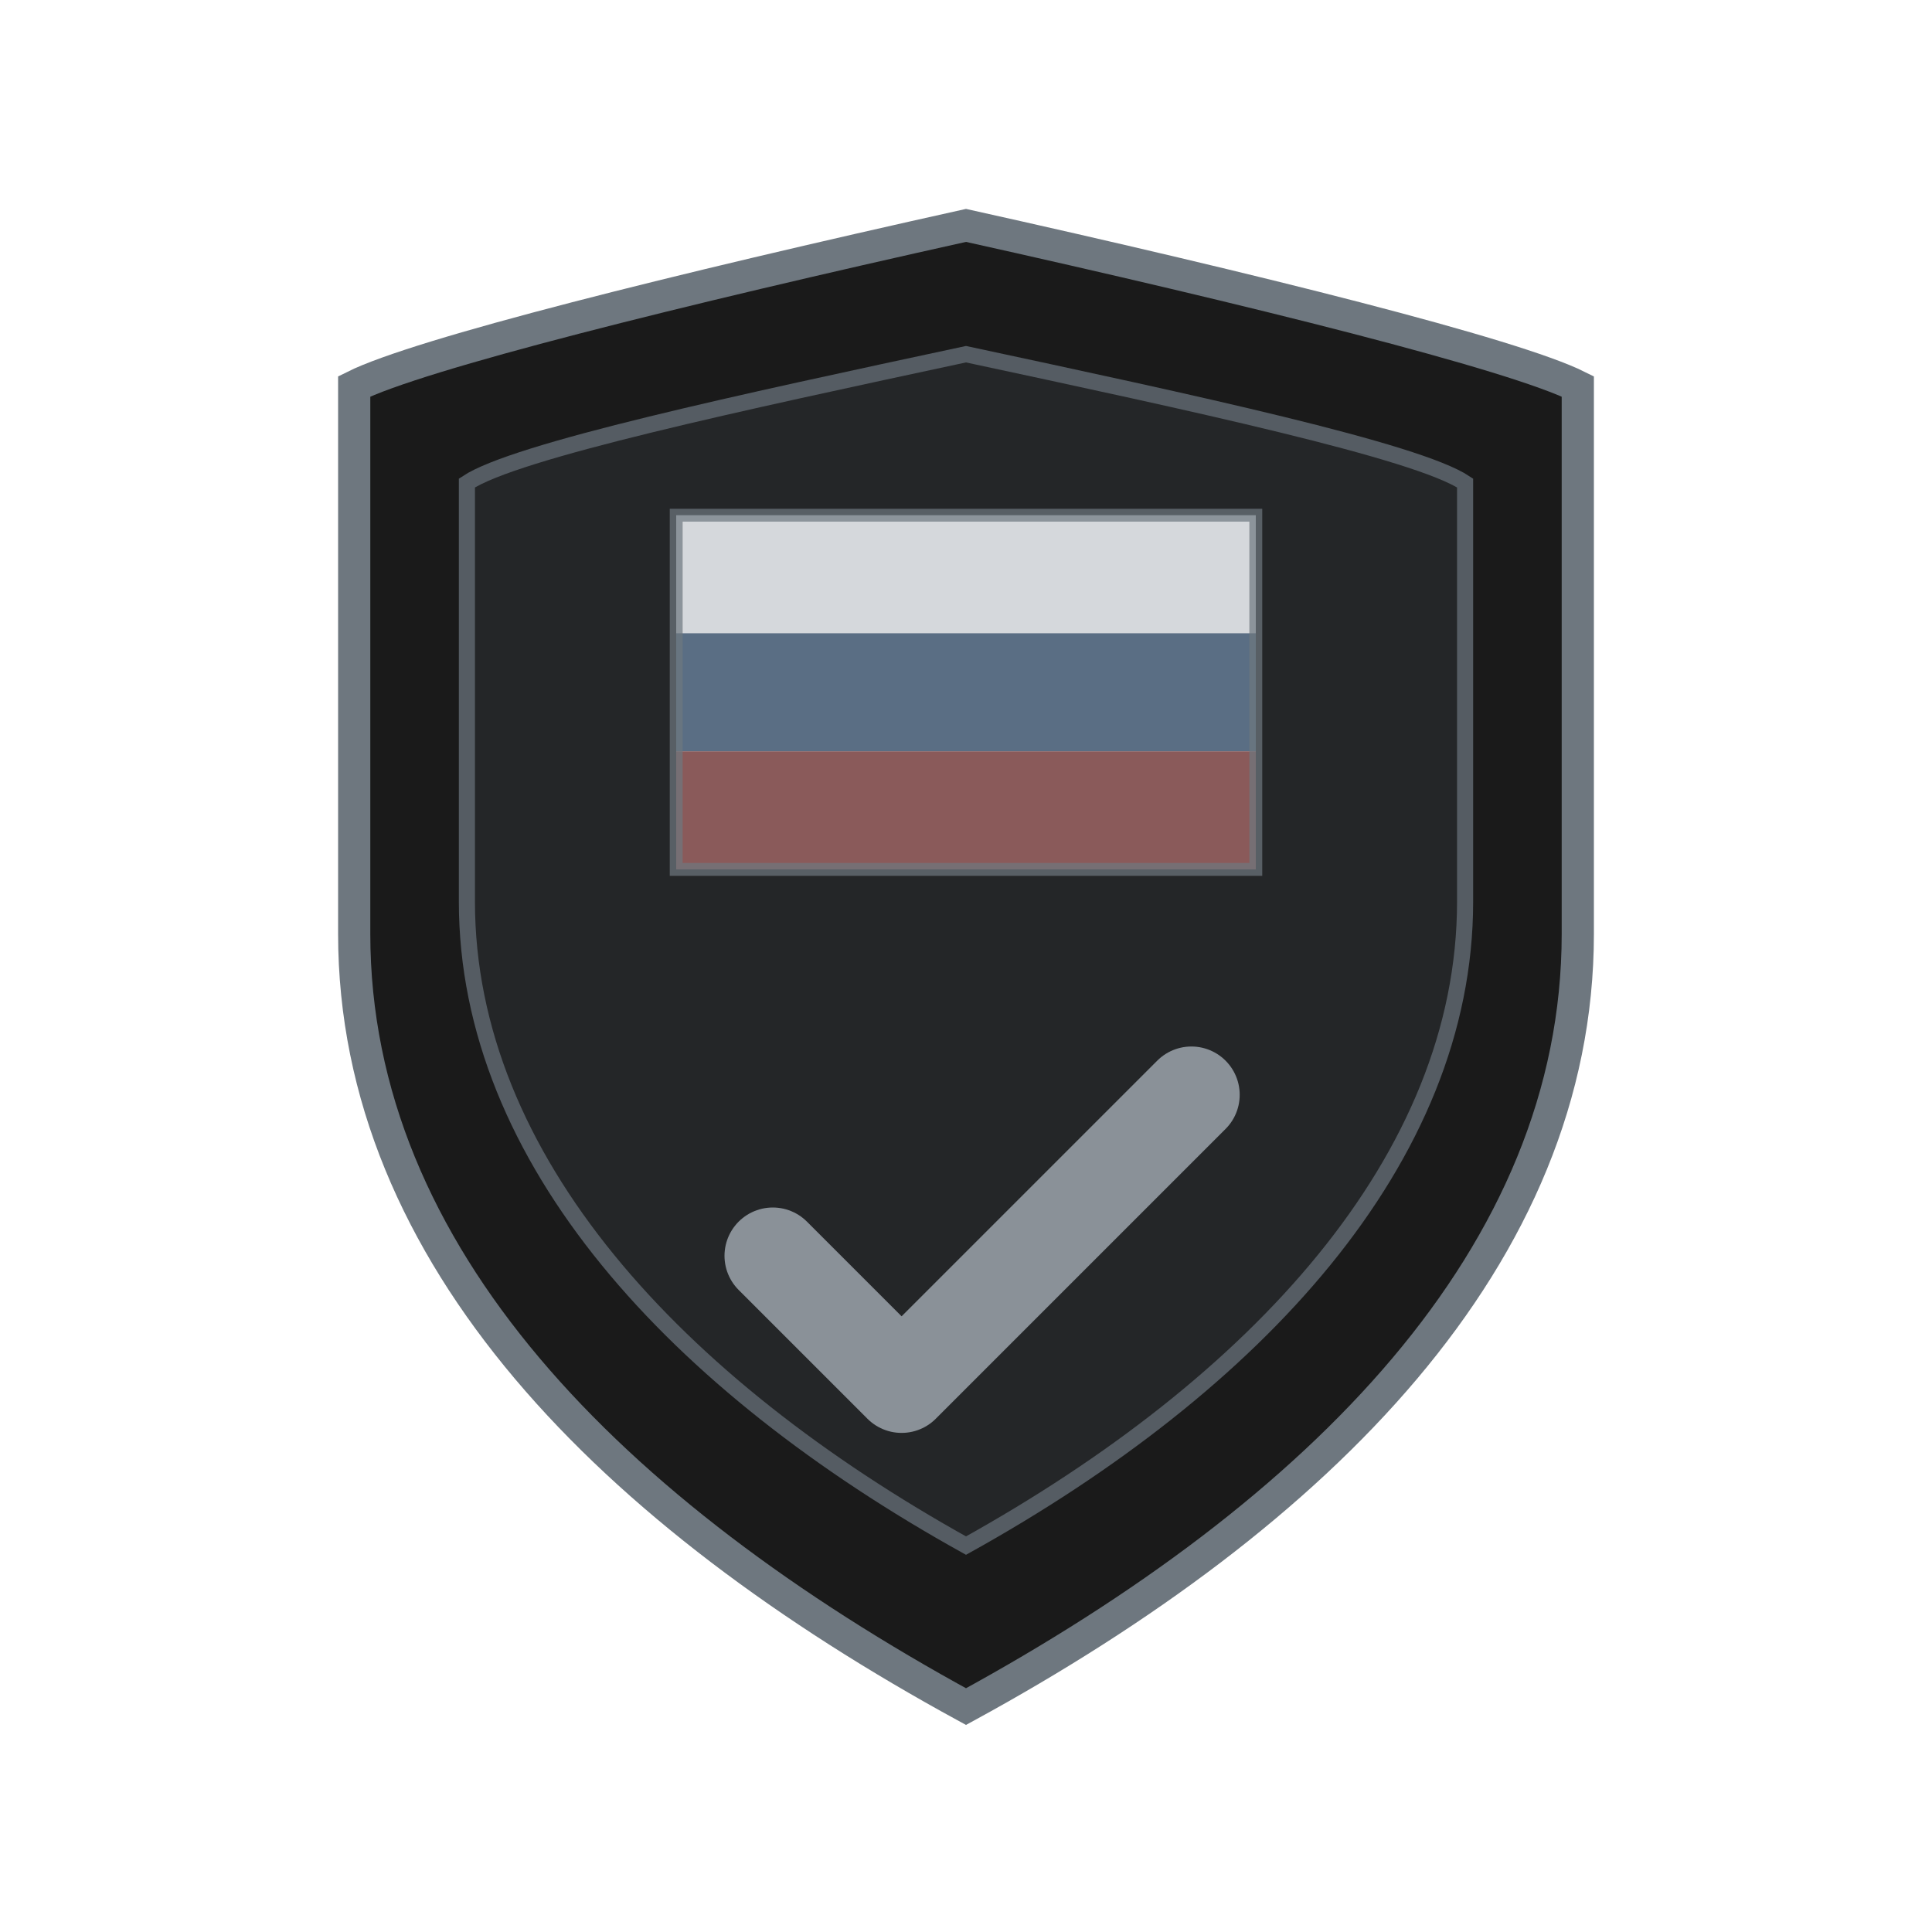
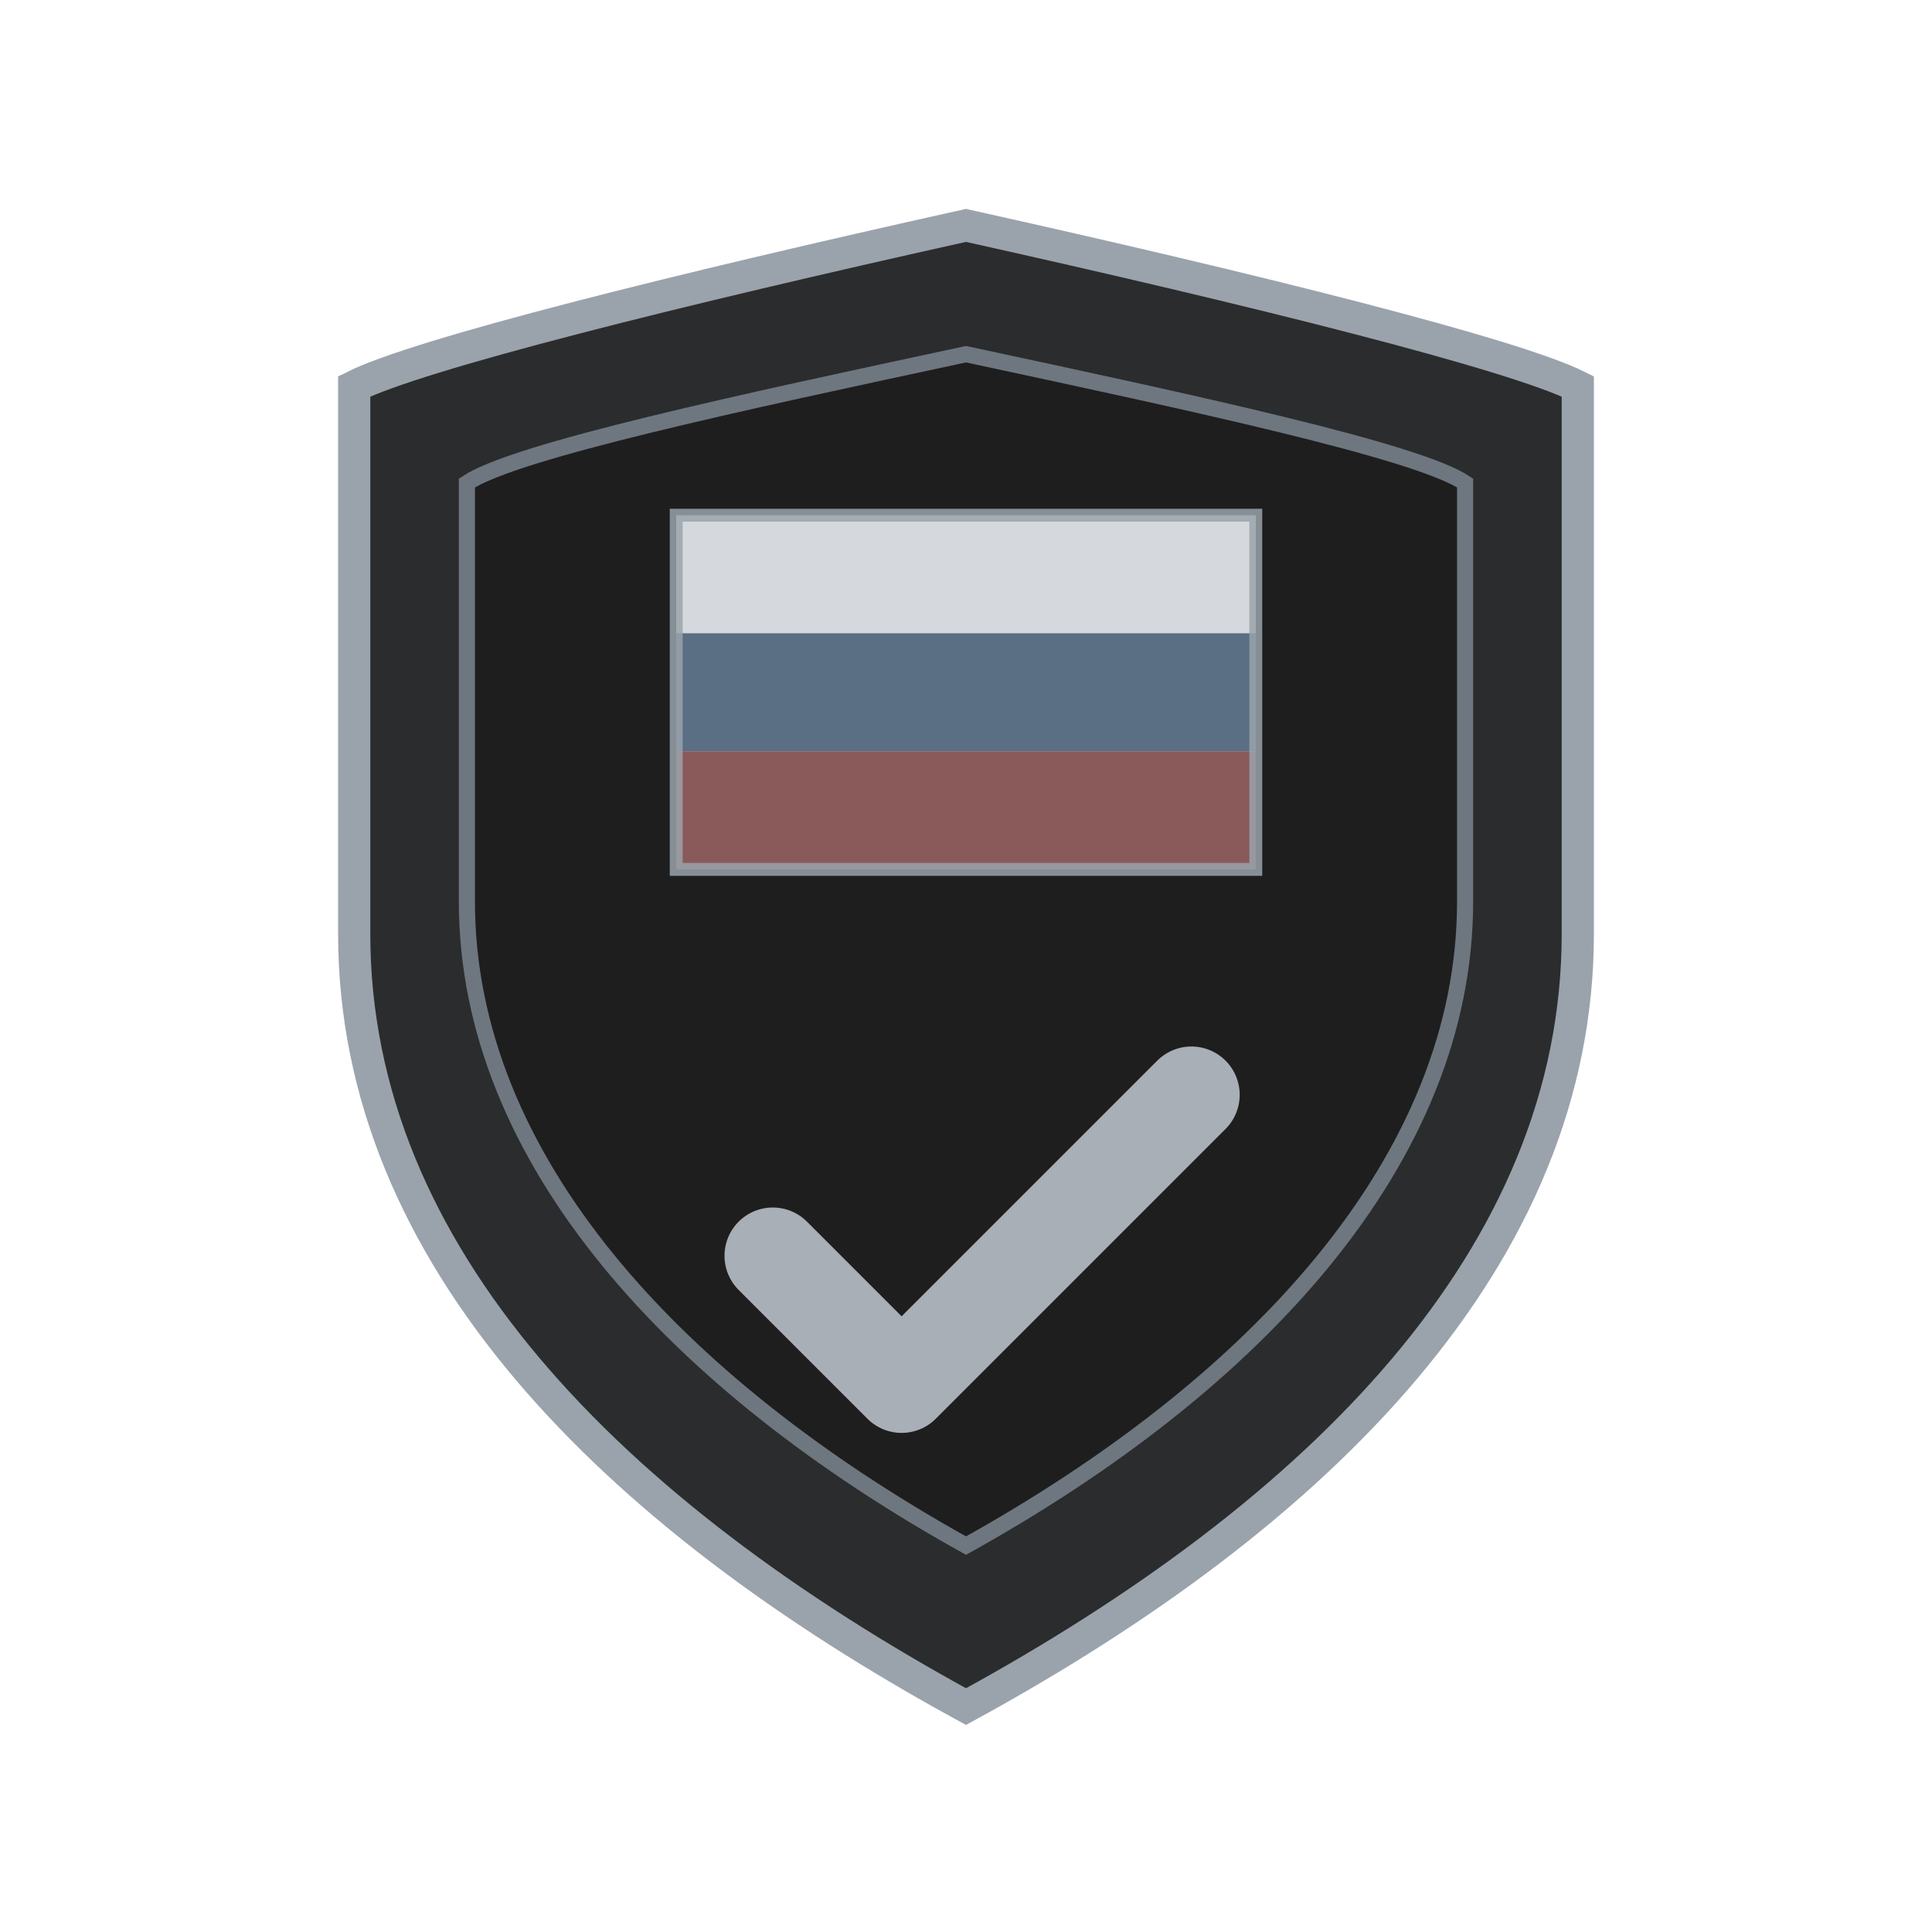
<svg xmlns="http://www.w3.org/2000/svg" viewBox="0 0 120 120" role="img">
-   <path d="M60 14 C78 18 94 22 98 24 V58 C98 78 82 94 60 106 C38 94 22 78 22 58 V24 C26 22 42 18 60 14Z" fill="#1A1A1A" stroke="#6E777F" stroke-width="2" />
-   <path d="M60 22 C74 25 88 28 91 30 V56 C91 72 78 86 60 96 C42 86 29 72 29 56 V30 C32 28 46 25 60 22Z" fill="#242628" stroke="#555C63" stroke-width="1" />
+   <path d="M60 14 C78 18 94 22 98 24 V58 C98 78 82 94 60 106 C38 94 22 78 22 58 V24 C26 22 42 18 60 14Z" fill="#2B2C2D" stroke="#9AA3AB" stroke-width="2" />
+   <path d="M60 22 C74 25 88 28 91 30 V56 C91 72 78 86 60 96 C42 86 29 72 29 56 V30 C32 28 46 25 60 22Z" fill="#1E1E1E" stroke="#6E777F" stroke-width="1" />
  <g transform="translate(42 32)">
    <rect width="36" height="22" fill="#D5D8DC" />
    <rect y="7.333" width="36" height="7.333" fill="#5A6E84" />
    <rect y="14.667" width="36" height="7.333" fill="#8A5A5A" />
-     <rect width="36" height="22" fill="none" stroke="#6E777F" stroke-width="0.8" opacity="0.7" />
+     <rect width="36" height="22" fill="none" stroke="#9AA3AB" stroke-width="0.8" opacity="0.85" />
  </g>
-   <path d="M48 78 L56 86 L74 68" fill="none" stroke="#8A9198" stroke-width="6" stroke-linecap="round" stroke-linejoin="round" />
+   <path d="M48 78 L56 86 L74 68" fill="none" stroke="#A8AFB6" stroke-width="6" stroke-linecap="round" stroke-linejoin="round" />
</svg>
